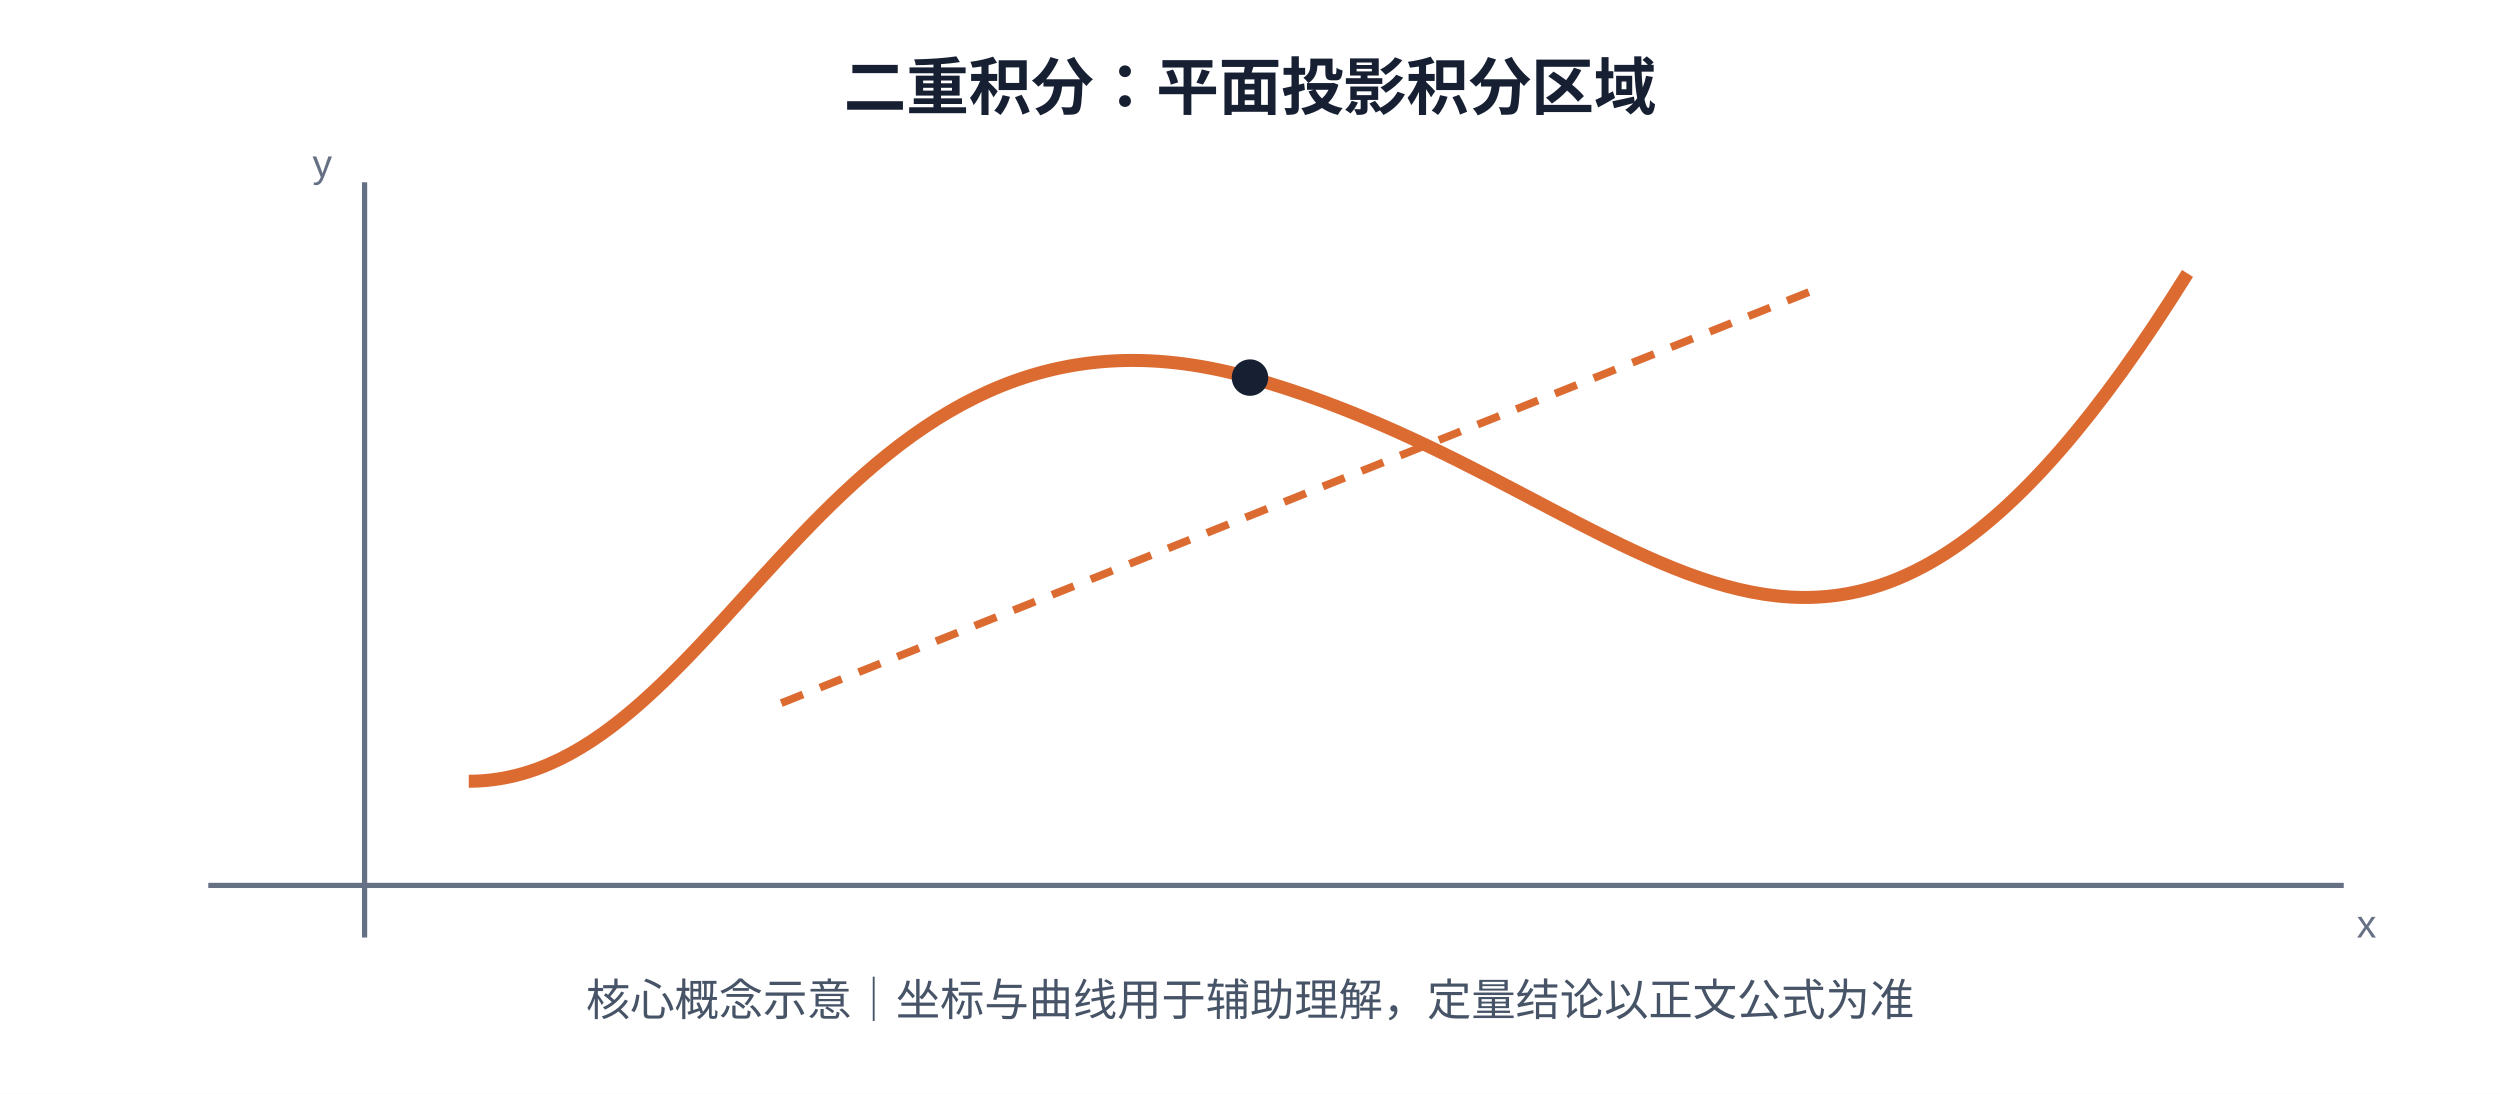
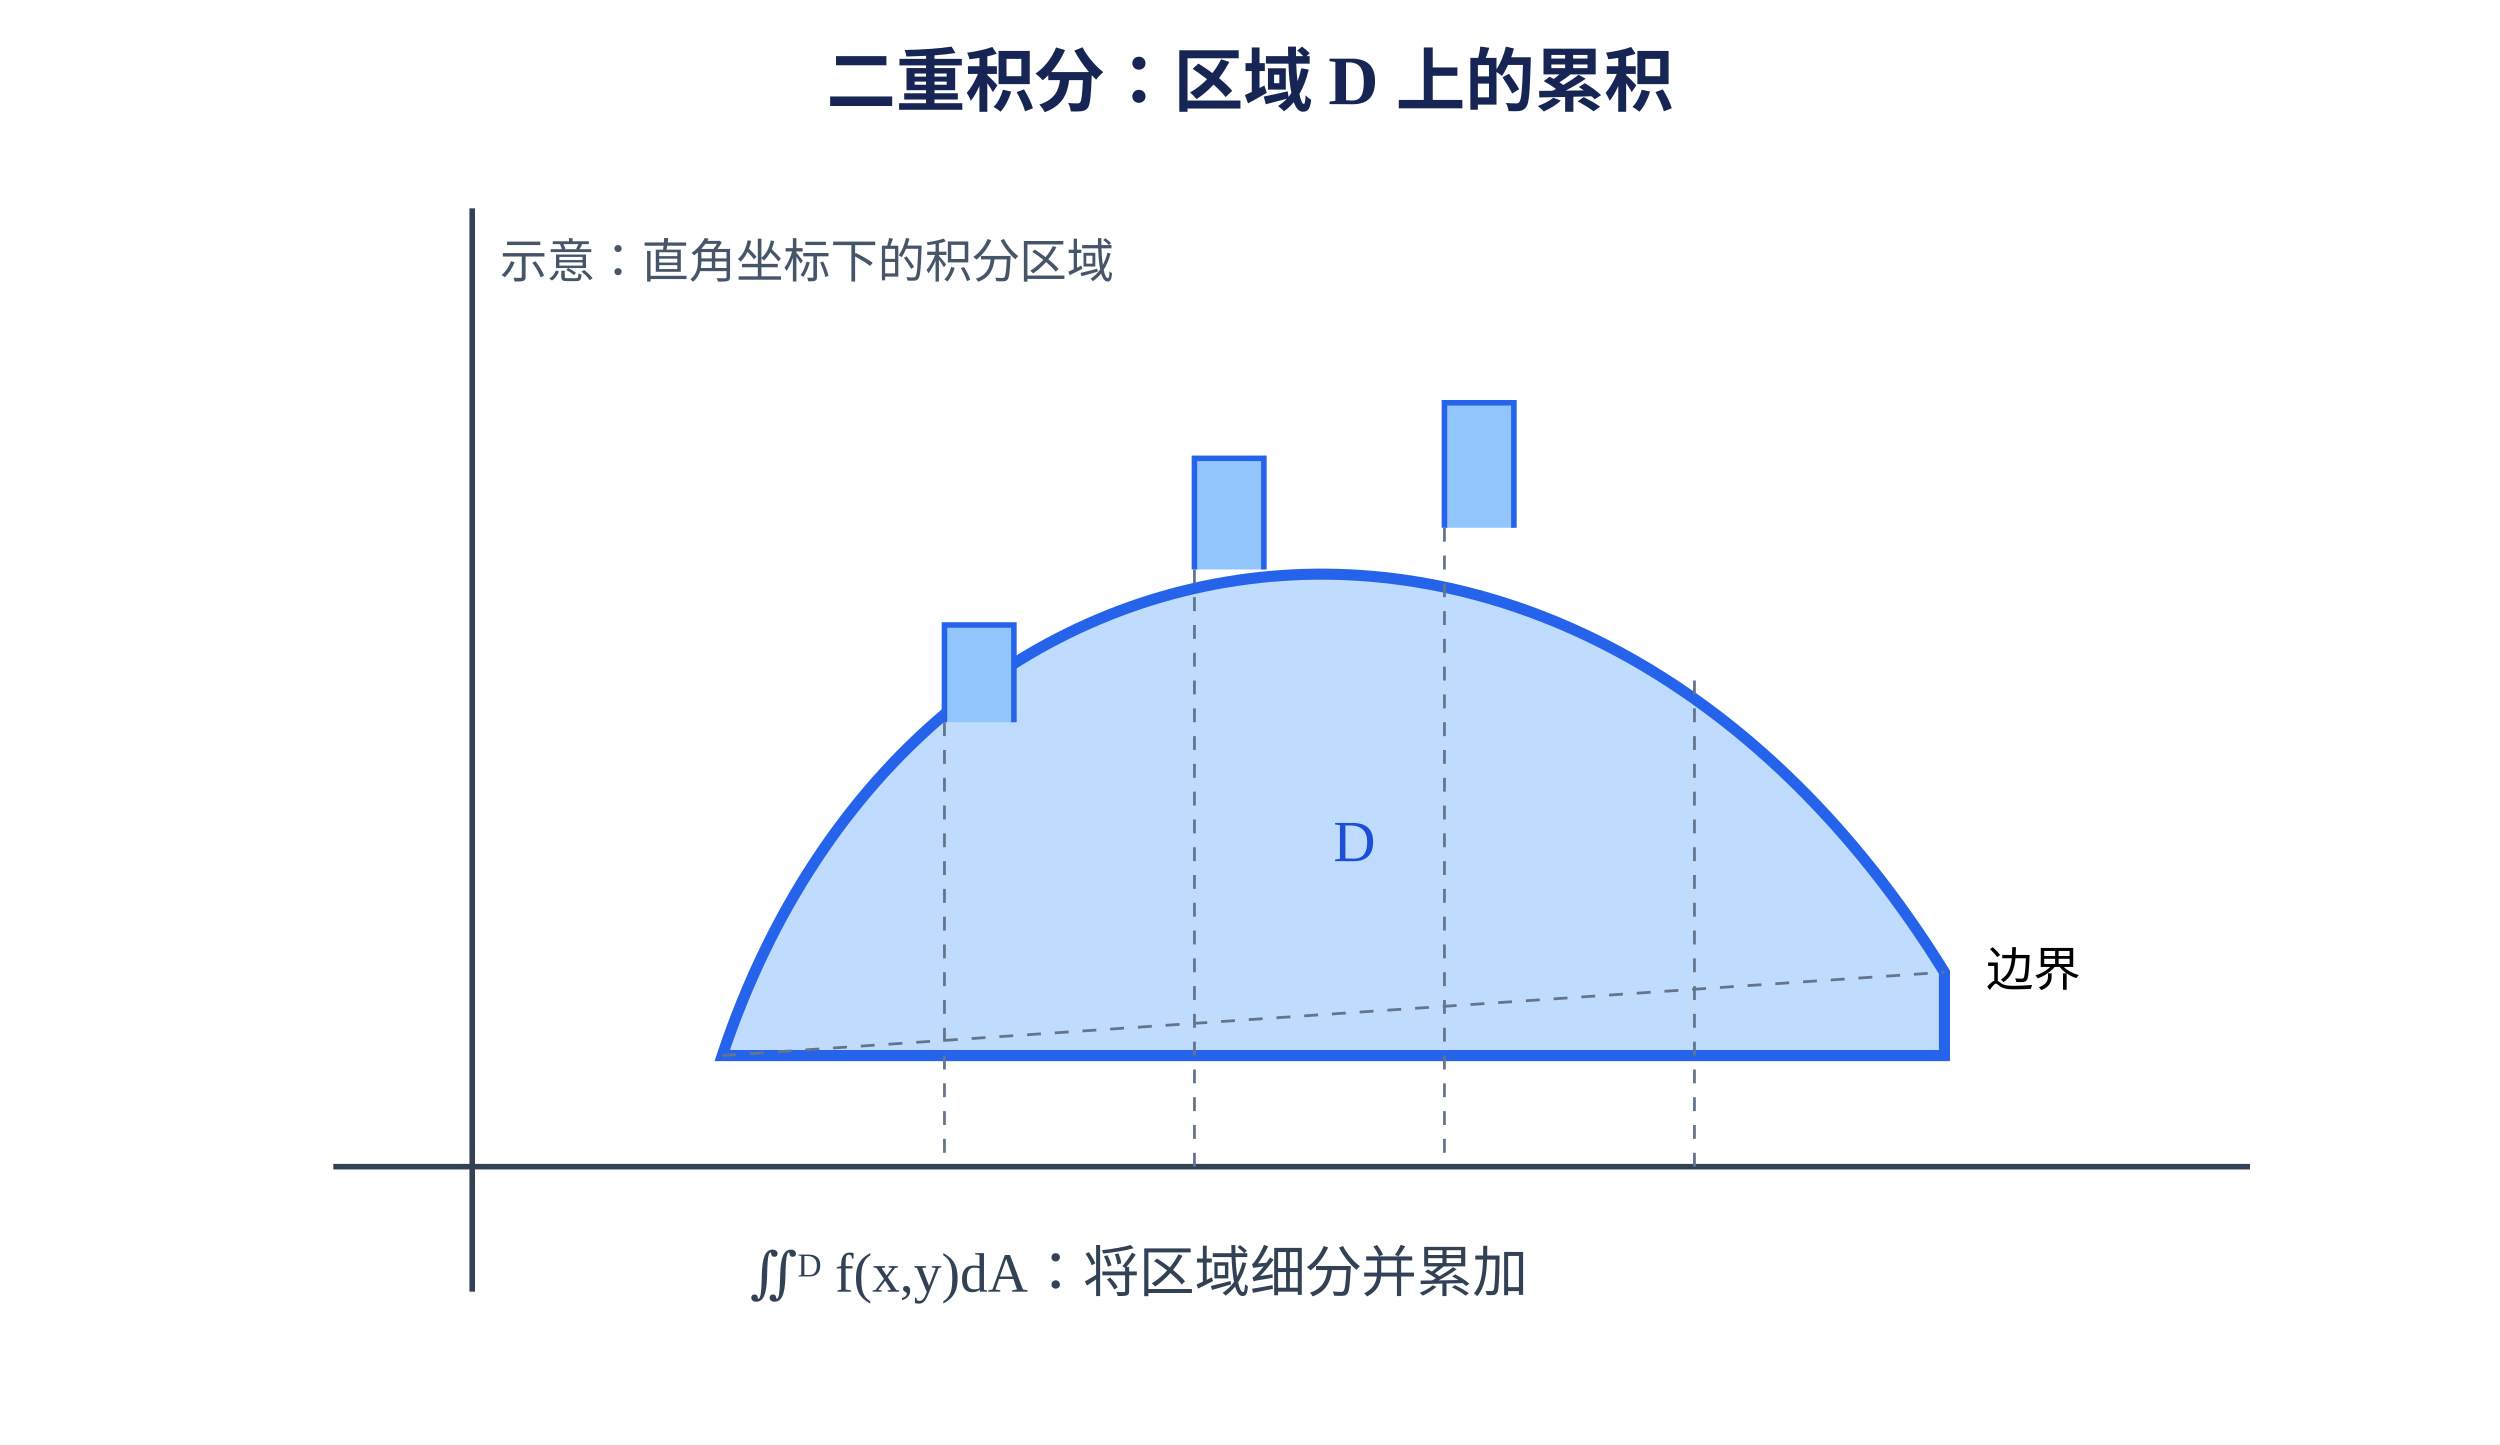
- <svg xmlns="http://www.w3.org/2000/svg" width="960" height="420" viewBox="0 0 960 420">
-   <rect width="960" height="420" fill="#ffffff" />
-   <text x="480" y="42" text-anchor="middle" font-family="Arial,sans-serif" font-size="24" font-weight="bold" fill="#172033">二重积分：平面投影积分区域</text>
-   <g stroke="#d8dee8" stroke-width="1">
-     <path d="M80 340H890 M140 80V360" />
-   </g>
-   <g stroke="#667085" stroke-width="2">
-     <path d="M80 340H900 M140 360V70" />
-   </g>
-   <g fill="#667085" font-family="Arial" font-size="15">
-     <text x="905" y="360">x</text>
-     <text x="120" y="68">y</text>
-   </g>
-   <path d="M180 300 C280 300 320 100 480 145 S700 330 840 105" fill="none" stroke="#dc6b31" stroke-width="5" />
-   <path d="M300 270 L700 110" fill="none" stroke="#dc6b31" stroke-width="3" stroke-dasharray="9 7" />
-   <circle cx="480" cy="145" r="7" fill="#172033" />
-   <g fill="#475467" font-family="Arial,sans-serif" font-size="17">
-     <text x="480" y="390" text-anchor="middle">核心概念示意｜坐标与曲线用于辅助理解，定量结论以正文公式为准</text>
-   </g>
+ <svg xmlns="http://www.w3.org/2000/svg" width="900" height="520" viewBox="0 0 900 520">
+   <rect width="900" height="520" fill="#fff" />
+   <text x="450" y="38" text-anchor="middle" font-size="25" font-weight="bold" fill="#172554">二重积分：区域 D 上的累积</text>
+   <path d="M120 420H810 M170 465V75" stroke="#334155" stroke-width="2" />
+   <path d="M260 380 C330 170 570 140 700 350 L700 380Z" fill="#bfdbfe" stroke="#2563eb" stroke-width="4" />
+   <path d="M260 380L700 350 M340 260V420 M430 205V420 M520 190V420 M610 245V420" stroke="#64748b" stroke-dasharray="5 5" />
+   <path d="M340 260L340 225L365 225L365 260 M430 205L430 165L455 165L455 205 M520 190L520 145L545 145L545 190" fill="#93c5fd" stroke="#2563eb" stroke-width="2" />
+   <text x="480" y="310" font-size="21" fill="#1d4ed8">D</text>
+   <text x="715" y="355" font-size="17">边界</text>
+   <text x="270" y="465" font-size="20" fill="#334155">∬ᴰ f(x,y)dA：将区域细分并累加</text>
+   <text x="180" y="100" font-size="17" fill="#475569">示意：直角坐标下的积分区域</text>
</svg>
